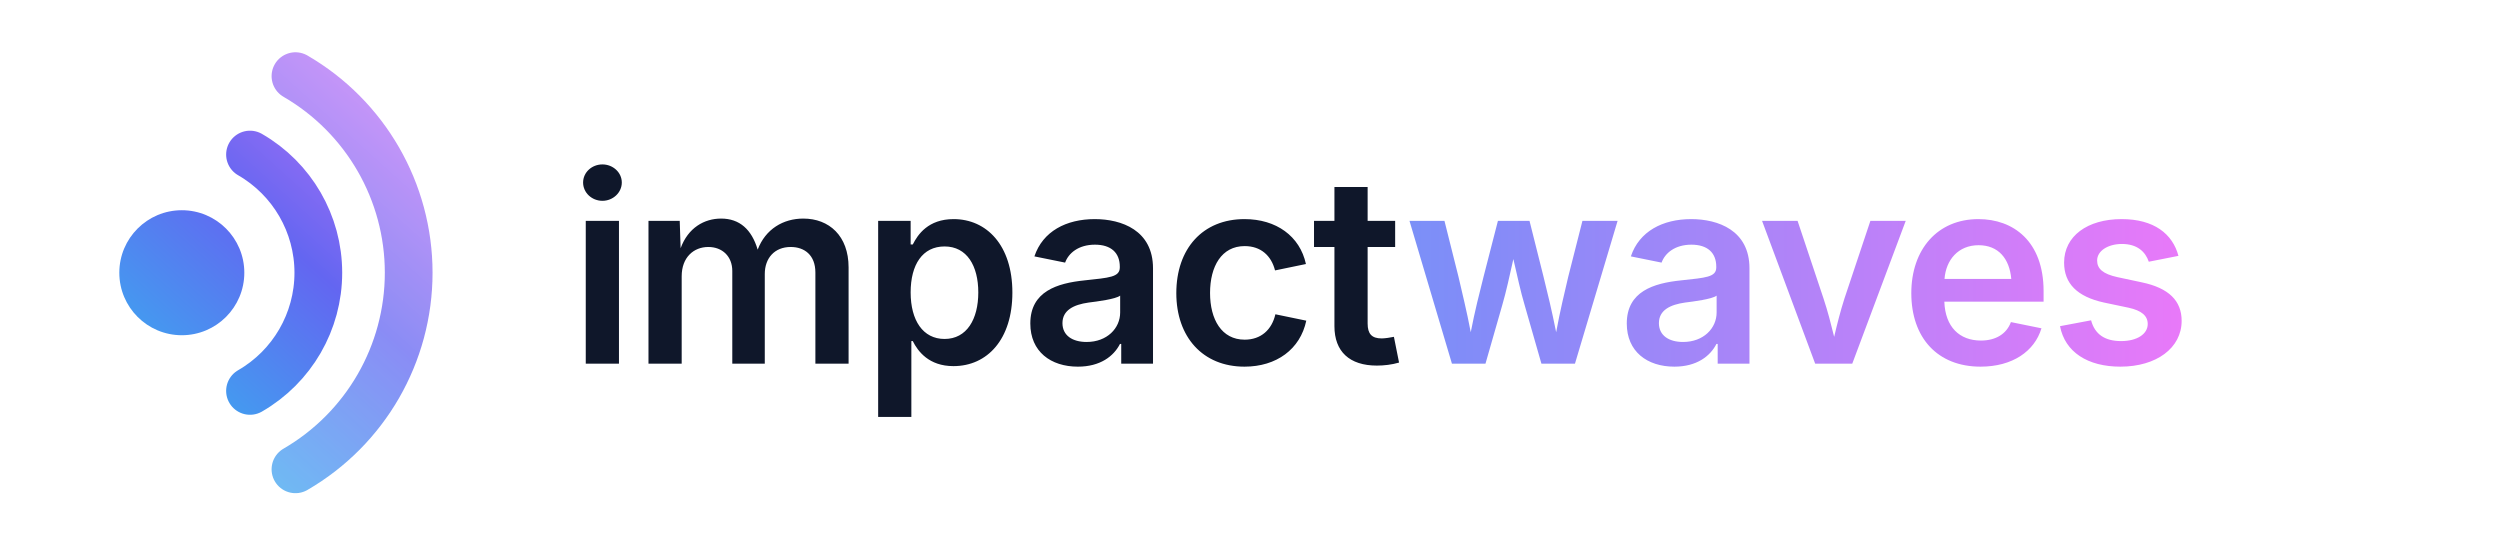
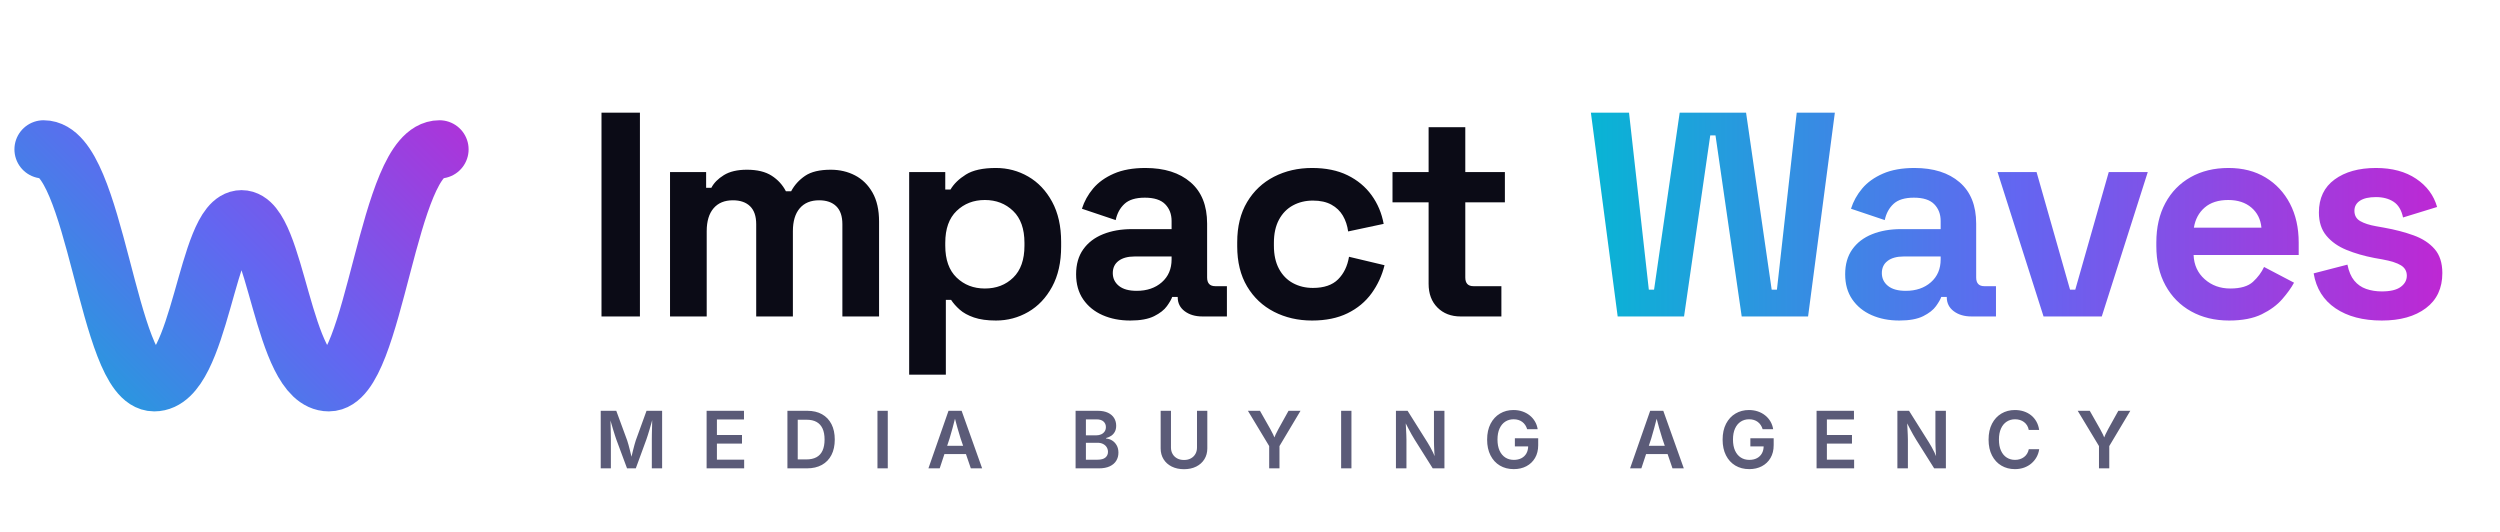
- <svg xmlns="http://www.w3.org/2000/svg" viewBox="0 0 220 48" fill="none">
+ <svg xmlns="http://www.w3.org/2000/svg" viewBox="0 0 395 84" width="395" height="84" fill="none">
  <defs>
-     <linearGradient id="g" x1="6" y1="44" x2="42" y2="4" gradientUnits="userSpaceOnUse">
-       <stop stop-color="#22D3EE" />
-       <stop offset=".55" stop-color="#6366F1" />
-       <stop offset="1" stop-color="#E879F9" />
+     <linearGradient id="m" x1="10" y1="86" x2="86" y2="10" gradientUnits="userSpaceOnUse">
+       <stop stop-color="#06B6D4" />
+       <stop offset=".5" stop-color="#6366F1" />
+       <stop offset="1" stop-color="#C026D3" />
    </linearGradient>
-     <linearGradient id="t" x1="0" y1="0" x2="1" y2="0">
-       <stop stop-color="#22D3EE" />
-       <stop offset=".55" stop-color="#818CF8" />
-       <stop offset="1" stop-color="#E879F9" />
+     <linearGradient id="t" x1="249.98" y1="0" x2="387.73" y2="0" gradientUnits="userSpaceOnUse">
+       <stop stop-color="#06B6D4" />
+       <stop offset=".5" stop-color="#6366F1" />
+       <stop offset="1" stop-color="#C026D3" />
    </linearGradient>
  </defs>
-   <circle cx="16" cy="24" r="5.5" fill="url(#g)" />
-   <path d="M22 13.6a12 12 0 0 1 0 20.8" stroke="url(#g)" stroke-width="4.2" stroke-linecap="round" />
-   <path d="M26 6.7a20 20 0 0 1 0 34.6" stroke="url(#g)" stroke-width="4.2" stroke-linecap="round" opacity=".75" />
-   <text x="50" y="32" font-family="Space Grotesk, Inter, Arial, sans-serif" font-size="23" font-weight="600" letter-spacing="-.5" fill="#0f172a">impact<tspan fill="url(#t)">waves</tspan>
-   </text>
+   <g transform="translate(-6 -4) scale(0.92)">
+     <path d="M14 30 C23 30 25 70 33 70 C41 70 42 42 48 42 C54 42 55 70 63 70 C71 70 73 30 82 30" fill="none" stroke="url(#m)" stroke-width="10" stroke-linecap="round" />
+   </g>
+   <path d="M95.036 50.0V17.8H101.108V50.0ZM105.864 50.0V27.184H111.568V29.668H112.396Q112.994 28.518 114.374 27.667Q115.754 26.816 118.008 26.816Q120.446 26.816 121.918 27.759Q123.39 28.702 124.172 30.22H125.0Q125.782 28.748 127.208 27.782Q128.634 26.816 131.256 26.816Q133.372 26.816 135.097 27.713Q136.822 28.61 137.857 30.427Q138.892 32.244 138.892 35.004V50.0H133.096V35.418Q133.096 33.532 132.13 32.589Q131.164 31.646 129.416 31.646Q127.438 31.646 126.357 32.911Q125.276 34.176 125.276 36.522V50.0H119.48V35.418Q119.48 33.532 118.514 32.589Q117.548 31.646 115.8 31.646Q113.822 31.646 112.741 32.911Q111.66 34.176 111.66 36.522V50.0ZM143.648 59.2V27.184H149.352V29.944H150.18Q150.962 28.61 152.618 27.575Q154.274 26.54 157.356 26.54Q160.116 26.54 162.462 27.897Q164.808 29.254 166.234 31.876Q167.66 34.498 167.66 38.224V38.96Q167.66 42.686 166.234 45.308Q164.808 47.93 162.462 49.287Q160.116 50.644 157.356 50.644Q155.286 50.644 153.883 50.161Q152.48 49.678 151.629 48.919Q150.778 48.16 150.272 47.378H149.444V59.2ZM155.608 45.584Q158.322 45.584 160.093 43.859Q161.864 42.134 161.864 38.822V38.362Q161.864 35.05 160.07 33.325Q158.276 31.6 155.608 31.6Q152.94 31.6 151.146 33.325Q149.352 35.05 149.352 38.362V38.822Q149.352 42.134 151.146 43.859Q152.94 45.584 155.608 45.584ZM178.58 50.644Q176.142 50.644 174.21 49.793Q172.278 48.942 171.151 47.309Q170.024 45.676 170.024 43.33Q170.024 40.984 171.151 39.397Q172.278 37.81 174.279 37.005Q176.28 36.2 178.856 36.2H185.112V34.912Q185.112 33.302 184.1 32.267Q183.088 31.232 180.88 31.232Q178.718 31.232 177.66 32.221Q176.602 33.21 176.28 34.774L170.944 32.98Q171.496 31.232 172.715 29.783Q173.934 28.334 175.981 27.437Q178.028 26.54 180.972 26.54Q185.48 26.54 188.102 28.794Q190.724 31.048 190.724 35.326V43.836Q190.724 45.216 192.012 45.216H193.852V50.0H189.988Q188.286 50.0 187.182 49.172Q186.078 48.344 186.078 46.964V46.918H185.204Q185.02 47.47 184.376 48.367Q183.732 49.264 182.352 49.954Q180.972 50.644 178.58 50.644ZM179.592 45.952Q182.03 45.952 183.571 44.595Q185.112 43.238 185.112 40.984V40.524H179.27Q177.66 40.524 176.74 41.214Q175.82 41.904 175.82 43.146Q175.82 44.388 176.786 45.17Q177.752 45.952 179.592 45.952ZM207.302 50.644Q203.99 50.644 201.299 49.264Q198.608 47.884 197.044 45.262Q195.48 42.64 195.48 38.914V38.27Q195.48 34.544 197.044 31.922Q198.608 29.3 201.299 27.92Q203.99 26.54 207.302 26.54Q210.568 26.54 212.914 27.69Q215.26 28.84 216.709 30.841Q218.158 32.842 218.618 35.372L213.006 36.568Q212.822 35.188 212.178 34.084Q211.534 32.98 210.361 32.336Q209.188 31.692 207.44 31.692Q205.692 31.692 204.289 32.451Q202.886 33.21 202.081 34.705Q201.276 36.2 201.276 38.362V38.822Q201.276 40.984 202.081 42.479Q202.886 43.974 204.289 44.733Q205.692 45.492 207.44 45.492Q210.062 45.492 211.419 44.135Q212.776 42.778 213.144 40.57L218.756 41.904Q218.158 44.342 216.709 46.343Q215.26 48.344 212.914 49.494Q210.568 50.644 207.302 50.644ZM230.78 50.0Q228.526 50.0 227.123 48.597Q225.72 47.194 225.72 44.848V31.968H220.016V27.184H225.72V20.1H231.516V27.184H237.772V31.968H231.516V43.836Q231.516 45.216 232.804 45.216H237.22V50.0Z" fill="#0B0B16" />
+   <path d="M255.592 50.0 251.36 17.8H257.386L260.514 45.768H261.342L265.39 17.8H275.878L279.926 45.768H280.754L283.882 17.8H289.908L285.676 50.0H275.188L271.048 21.388H270.22L266.08 50.0ZM300.092 50.644Q297.654 50.644 295.722 49.793Q293.79 48.942 292.663 47.309Q291.536 45.676 291.536 43.33Q291.536 40.984 292.663 39.397Q293.79 37.81 295.791 37.005Q297.792 36.2 300.368 36.2H306.624V34.912Q306.624 33.302 305.612 32.267Q304.6 31.232 302.392 31.232Q300.23 31.232 299.172 32.221Q298.114 33.21 297.792 34.774L292.456 32.98Q293.008 31.232 294.227 29.783Q295.446 28.334 297.493 27.437Q299.54 26.54 302.484 26.54Q306.992 26.54 309.614 28.794Q312.236 31.048 312.236 35.326V43.836Q312.236 45.216 313.524 45.216H315.364V50.0H311.5Q309.798 50.0 308.694 49.172Q307.59 48.344 307.59 46.964V46.918H306.716Q306.532 47.47 305.888 48.367Q305.244 49.264 303.864 49.954Q302.484 50.644 300.092 50.644ZM301.104 45.952Q303.542 45.952 305.083 44.595Q306.624 43.238 306.624 40.984V40.524H300.782Q299.172 40.524 298.252 41.214Q297.332 41.904 297.332 43.146Q297.332 44.388 298.298 45.17Q299.264 45.952 301.104 45.952ZM322.88 50.0 315.612 27.184H321.776L327.066 45.768H327.894L333.184 27.184H339.348L332.08 50.0ZM352.2 50.644Q348.796 50.644 346.197 49.195Q343.598 47.746 342.149 45.101Q340.7 42.456 340.7 38.868V38.316Q340.7 34.728 342.126 32.083Q343.552 29.438 346.128 27.989Q348.704 26.54 352.108 26.54Q355.466 26.54 357.95 28.035Q360.434 29.53 361.814 32.175Q363.194 34.82 363.194 38.316V40.294H346.588Q346.68 42.64 348.336 44.112Q349.992 45.584 352.384 45.584Q354.822 45.584 355.972 44.526Q357.122 43.468 357.72 42.18L362.458 44.664Q361.814 45.86 360.595 47.263Q359.376 48.666 357.352 49.655Q355.328 50.644 352.2 50.644ZM346.634 35.97H357.306Q357.122 33.992 355.719 32.796Q354.316 31.6 352.062 31.6Q349.716 31.6 348.336 32.796Q346.956 33.992 346.634 35.97ZM376.322 50.644Q371.86 50.644 369.008 48.712Q366.156 46.78 365.558 43.192L370.894 41.812Q371.216 43.422 371.975 44.342Q372.734 45.262 373.861 45.653Q374.988 46.044 376.322 46.044Q378.346 46.044 379.312 45.331Q380.278 44.618 380.278 43.56Q380.278 42.502 379.358 41.927Q378.438 41.352 376.414 40.984L375.126 40.754Q372.734 40.294 370.756 39.489Q368.778 38.684 367.582 37.258Q366.386 35.832 366.386 33.578Q366.386 30.174 368.87 28.357Q371.354 26.54 375.402 26.54Q379.22 26.54 381.75 28.242Q384.28 29.944 385.062 32.704L379.68 34.36Q379.312 32.612 378.185 31.876Q377.058 31.14 375.402 31.14Q373.746 31.14 372.872 31.715Q371.998 32.29 371.998 33.302Q371.998 34.406 372.918 34.935Q373.838 35.464 375.402 35.74L376.69 35.97Q379.266 36.43 381.359 37.189Q383.452 37.948 384.671 39.351Q385.89 40.754 385.89 43.146Q385.89 46.734 383.291 48.689Q380.692 50.644 376.322 50.644Z" fill="url(#t)" />
+   <path d="M94.914 74.0V64.906H97.371L99.099 69.602Q99.187 69.862 99.3 70.273Q99.412 70.684 99.532 71.16Q99.651 71.636 99.757 72.09Q99.863 72.544 99.936 72.894H99.607Q99.684 72.556 99.789 72.106Q99.894 71.656 100.013 71.178Q100.133 70.7 100.246 70.283Q100.36 69.866 100.448 69.602L102.152 64.906H104.615V74.0H102.988V69.41Q102.988 69.118 102.995 68.702Q103.003 68.286 103.015 67.81Q103.028 67.334 103.039 66.849Q103.05 66.363 103.054 65.928H103.167Q103.046 66.406 102.903 66.911Q102.761 67.415 102.62 67.889Q102.48 68.363 102.353 68.757Q102.227 69.151 102.137 69.41L100.456 74.0H99.073L97.366 69.41Q97.276 69.155 97.153 68.767Q97.029 68.379 96.886 67.909Q96.743 67.438 96.598 66.93Q96.453 66.422 96.313 65.928H96.447Q96.455 66.335 96.466 66.813Q96.478 67.291 96.488 67.773Q96.499 68.255 96.508 68.681Q96.518 69.107 96.518 69.41V74.0ZM111.644 74.0V64.906H117.55V66.278H113.273V68.73H117.236V70.085H113.273V72.627H117.577V74.0ZM127.49 74.0H125.187V72.588H127.408Q128.362 72.588 129.002 72.24Q129.641 71.891 129.962 71.191Q130.282 70.491 130.282 69.443Q130.282 68.401 129.961 67.707Q129.64 67.013 129.012 66.665Q128.384 66.318 127.452 66.318H125.142V64.906H127.551Q128.908 64.906 129.878 65.45Q130.848 65.994 131.371 67.012Q131.893 68.029 131.893 69.443Q131.893 70.863 131.37 71.885Q130.847 72.906 129.861 73.453Q128.875 74.0 127.49 74.0ZM126.042 64.906V74.0H124.412V64.906ZM140.269 64.906V74.0H138.639V64.906ZM146.69 74.0 149.864 64.906H151.937L155.178 74.0H153.391L151.776 69.277Q151.54 68.543 151.282 67.62Q151.024 66.697 150.712 65.515H151.055Q150.752 66.704 150.503 67.636Q150.254 68.567 150.034 69.277L148.472 74.0ZM148.539 71.747V70.435H153.329V71.747ZM169.943 74.0V64.906H173.425Q174.408 64.906 175.06 65.216Q175.711 65.526 176.034 66.059Q176.357 66.592 176.357 67.266Q176.357 67.821 176.145 68.215Q175.933 68.608 175.575 68.853Q175.216 69.097 174.771 69.205V69.295Q175.255 69.317 175.699 69.587Q176.143 69.856 176.427 70.345Q176.711 70.834 176.711 71.522Q176.711 72.228 176.371 72.789Q176.032 73.35 175.345 73.675Q174.658 74.0 173.615 74.0ZM171.573 72.636H173.358Q174.26 72.636 174.66 72.289Q175.06 71.941 175.06 71.4Q175.06 70.99 174.859 70.664Q174.658 70.338 174.289 70.148Q173.919 69.958 173.41 69.958H171.573ZM171.573 68.783H173.219Q173.648 68.783 173.991 68.624Q174.334 68.465 174.533 68.171Q174.732 67.877 174.732 67.475Q174.732 66.947 174.36 66.604Q173.987 66.261 173.256 66.261H171.573ZM187.071 74.133Q185.962 74.133 185.131 73.715Q184.299 73.298 183.841 72.555Q183.383 71.813 183.383 70.842V64.906H185.013V70.709Q185.013 71.28 185.267 71.724Q185.52 72.168 185.982 72.422Q186.443 72.677 187.071 72.677Q187.702 72.677 188.162 72.422Q188.622 72.168 188.874 71.724Q189.126 71.28 189.126 70.709V64.906H190.756V70.842Q190.756 71.813 190.296 72.555Q189.837 73.298 189.009 73.715Q188.181 74.133 187.071 74.133ZM200.531 74.0V70.479L197.171 64.906H199.074L200.699 67.773Q200.958 68.224 201.159 68.653Q201.36 69.082 201.573 69.699H201.146Q201.355 69.074 201.553 68.641Q201.752 68.208 201.997 67.773L203.587 64.906H205.482L202.157 70.479V74.0ZM213.528 64.906V74.0H211.898V64.906ZM220.559 74.0V64.906H222.401L225.548 69.914Q225.743 70.225 225.964 70.619Q226.184 71.012 226.421 71.499Q226.658 71.985 226.892 72.577H226.709Q226.663 72.063 226.631 71.523Q226.599 70.982 226.582 70.497Q226.565 70.012 226.565 69.676V64.906H228.221V74.0H226.372L223.535 69.492Q223.267 69.057 223.027 68.636Q222.788 68.215 222.513 67.684Q222.239 67.152 221.85 66.4H222.079Q222.116 67.065 222.148 67.66Q222.18 68.256 222.2 68.725Q222.219 69.194 222.219 69.484V74.0ZM239.176 74.122Q237.922 74.122 236.974 73.556Q236.027 72.989 235.497 71.943Q234.966 70.898 234.966 69.463Q234.966 67.997 235.511 66.95Q236.055 65.904 236.996 65.344Q237.937 64.784 239.125 64.784Q239.876 64.784 240.525 65.003Q241.175 65.222 241.685 65.627Q242.195 66.033 242.521 66.588Q242.848 67.143 242.952 67.811H241.29Q241.18 67.446 240.987 67.158Q240.794 66.869 240.521 66.664Q240.249 66.459 239.905 66.352Q239.56 66.245 239.146 66.245Q238.412 66.245 237.836 66.615Q237.26 66.985 236.932 67.701Q236.603 68.417 236.603 69.45Q236.603 70.48 236.93 71.196Q237.257 71.912 237.838 72.287Q238.419 72.661 239.185 72.661Q239.879 72.661 240.389 72.393Q240.899 72.125 241.175 71.631Q241.451 71.137 241.451 70.467L241.828 70.527H239.35V69.246H243.035V70.335Q243.035 71.506 242.537 72.355Q242.04 73.204 241.17 73.663Q240.3 74.122 239.176 74.122ZM257.552 74.0 260.727 64.906H262.799L266.041 74.0H264.253L262.639 69.277Q262.402 68.543 262.144 67.62Q261.886 66.697 261.575 65.515H261.917Q261.614 66.704 261.365 67.636Q261.117 68.567 260.896 69.277L259.335 74.0ZM259.402 71.747V70.435H264.192V71.747ZM276.382 74.122Q275.128 74.122 274.181 73.556Q273.233 72.989 272.703 71.943Q272.173 70.898 272.173 69.463Q272.173 67.997 272.717 66.95Q273.262 65.904 274.203 65.344Q275.143 64.784 276.331 64.784Q277.082 64.784 277.732 65.003Q278.382 65.222 278.891 65.627Q279.401 66.033 279.728 66.588Q280.054 67.143 280.159 67.811H278.497Q278.387 67.446 278.193 67.158Q278 66.869 277.728 66.664Q277.456 66.459 277.111 66.352Q276.767 66.245 276.352 66.245Q275.619 66.245 275.043 66.615Q274.466 66.985 274.138 67.701Q273.81 68.417 273.81 69.45Q273.81 70.48 274.137 71.196Q274.464 71.912 275.044 72.287Q275.625 72.661 276.391 72.661Q277.085 72.661 277.596 72.393Q278.106 72.125 278.382 71.631Q278.658 71.137 278.658 70.467L279.034 70.527H276.557V69.246H280.241V70.335Q280.241 71.506 279.744 72.355Q279.246 73.204 278.376 73.663Q277.506 74.122 276.382 74.122ZM287.019 74.0V64.906H292.926V66.278H288.649V68.73H292.612V70.085H288.649V72.627H292.952V74.0ZM299.788 74.0V64.906H301.629L304.777 69.914Q304.971 70.225 305.192 70.619Q305.413 71.012 305.65 71.499Q305.886 71.985 306.12 72.577H305.938Q305.892 72.063 305.86 71.523Q305.828 70.982 305.811 70.497Q305.794 70.012 305.794 69.676V64.906H307.45V74.0H305.6L302.763 69.492Q302.496 69.057 302.256 68.636Q302.016 68.215 301.742 67.684Q301.468 67.152 301.078 66.4H301.307Q301.344 67.065 301.376 67.66Q301.408 68.256 301.428 68.725Q301.448 69.194 301.448 69.484V74.0ZM318.355 74.122Q317.16 74.122 316.219 73.567Q315.278 73.013 314.737 71.968Q314.195 70.924 314.195 69.459Q314.195 67.986 314.74 66.94Q315.285 65.895 316.227 65.339Q317.169 64.784 318.355 64.784Q319.101 64.784 319.752 64.995Q320.403 65.206 320.911 65.613Q321.419 66.019 321.749 66.603Q322.079 67.187 322.188 67.933H320.545Q320.469 67.527 320.276 67.215Q320.082 66.902 319.795 66.685Q319.508 66.467 319.149 66.356Q318.789 66.245 318.381 66.245Q317.636 66.245 317.059 66.619Q316.482 66.993 316.157 67.71Q315.832 68.427 315.832 69.459Q315.832 70.5 316.161 71.216Q316.49 71.932 317.065 72.296Q317.639 72.661 318.377 72.661Q318.785 72.661 319.143 72.548Q319.502 72.435 319.791 72.219Q320.08 72.003 320.276 71.689Q320.471 71.375 320.549 70.973H322.192Q322.102 71.627 321.793 72.196Q321.484 72.765 320.986 73.199Q320.488 73.634 319.824 73.878Q319.16 74.122 318.355 74.122ZM331.639 74.0V70.479L328.279 64.906H330.182L331.807 67.773Q332.066 68.224 332.267 68.653Q332.468 69.082 332.681 69.699H332.254Q332.463 69.074 332.661 68.641Q332.86 68.208 333.105 67.773L334.695 64.906H336.589L333.265 70.479V74.0Z" fill="#5B5B78" />
</svg>
